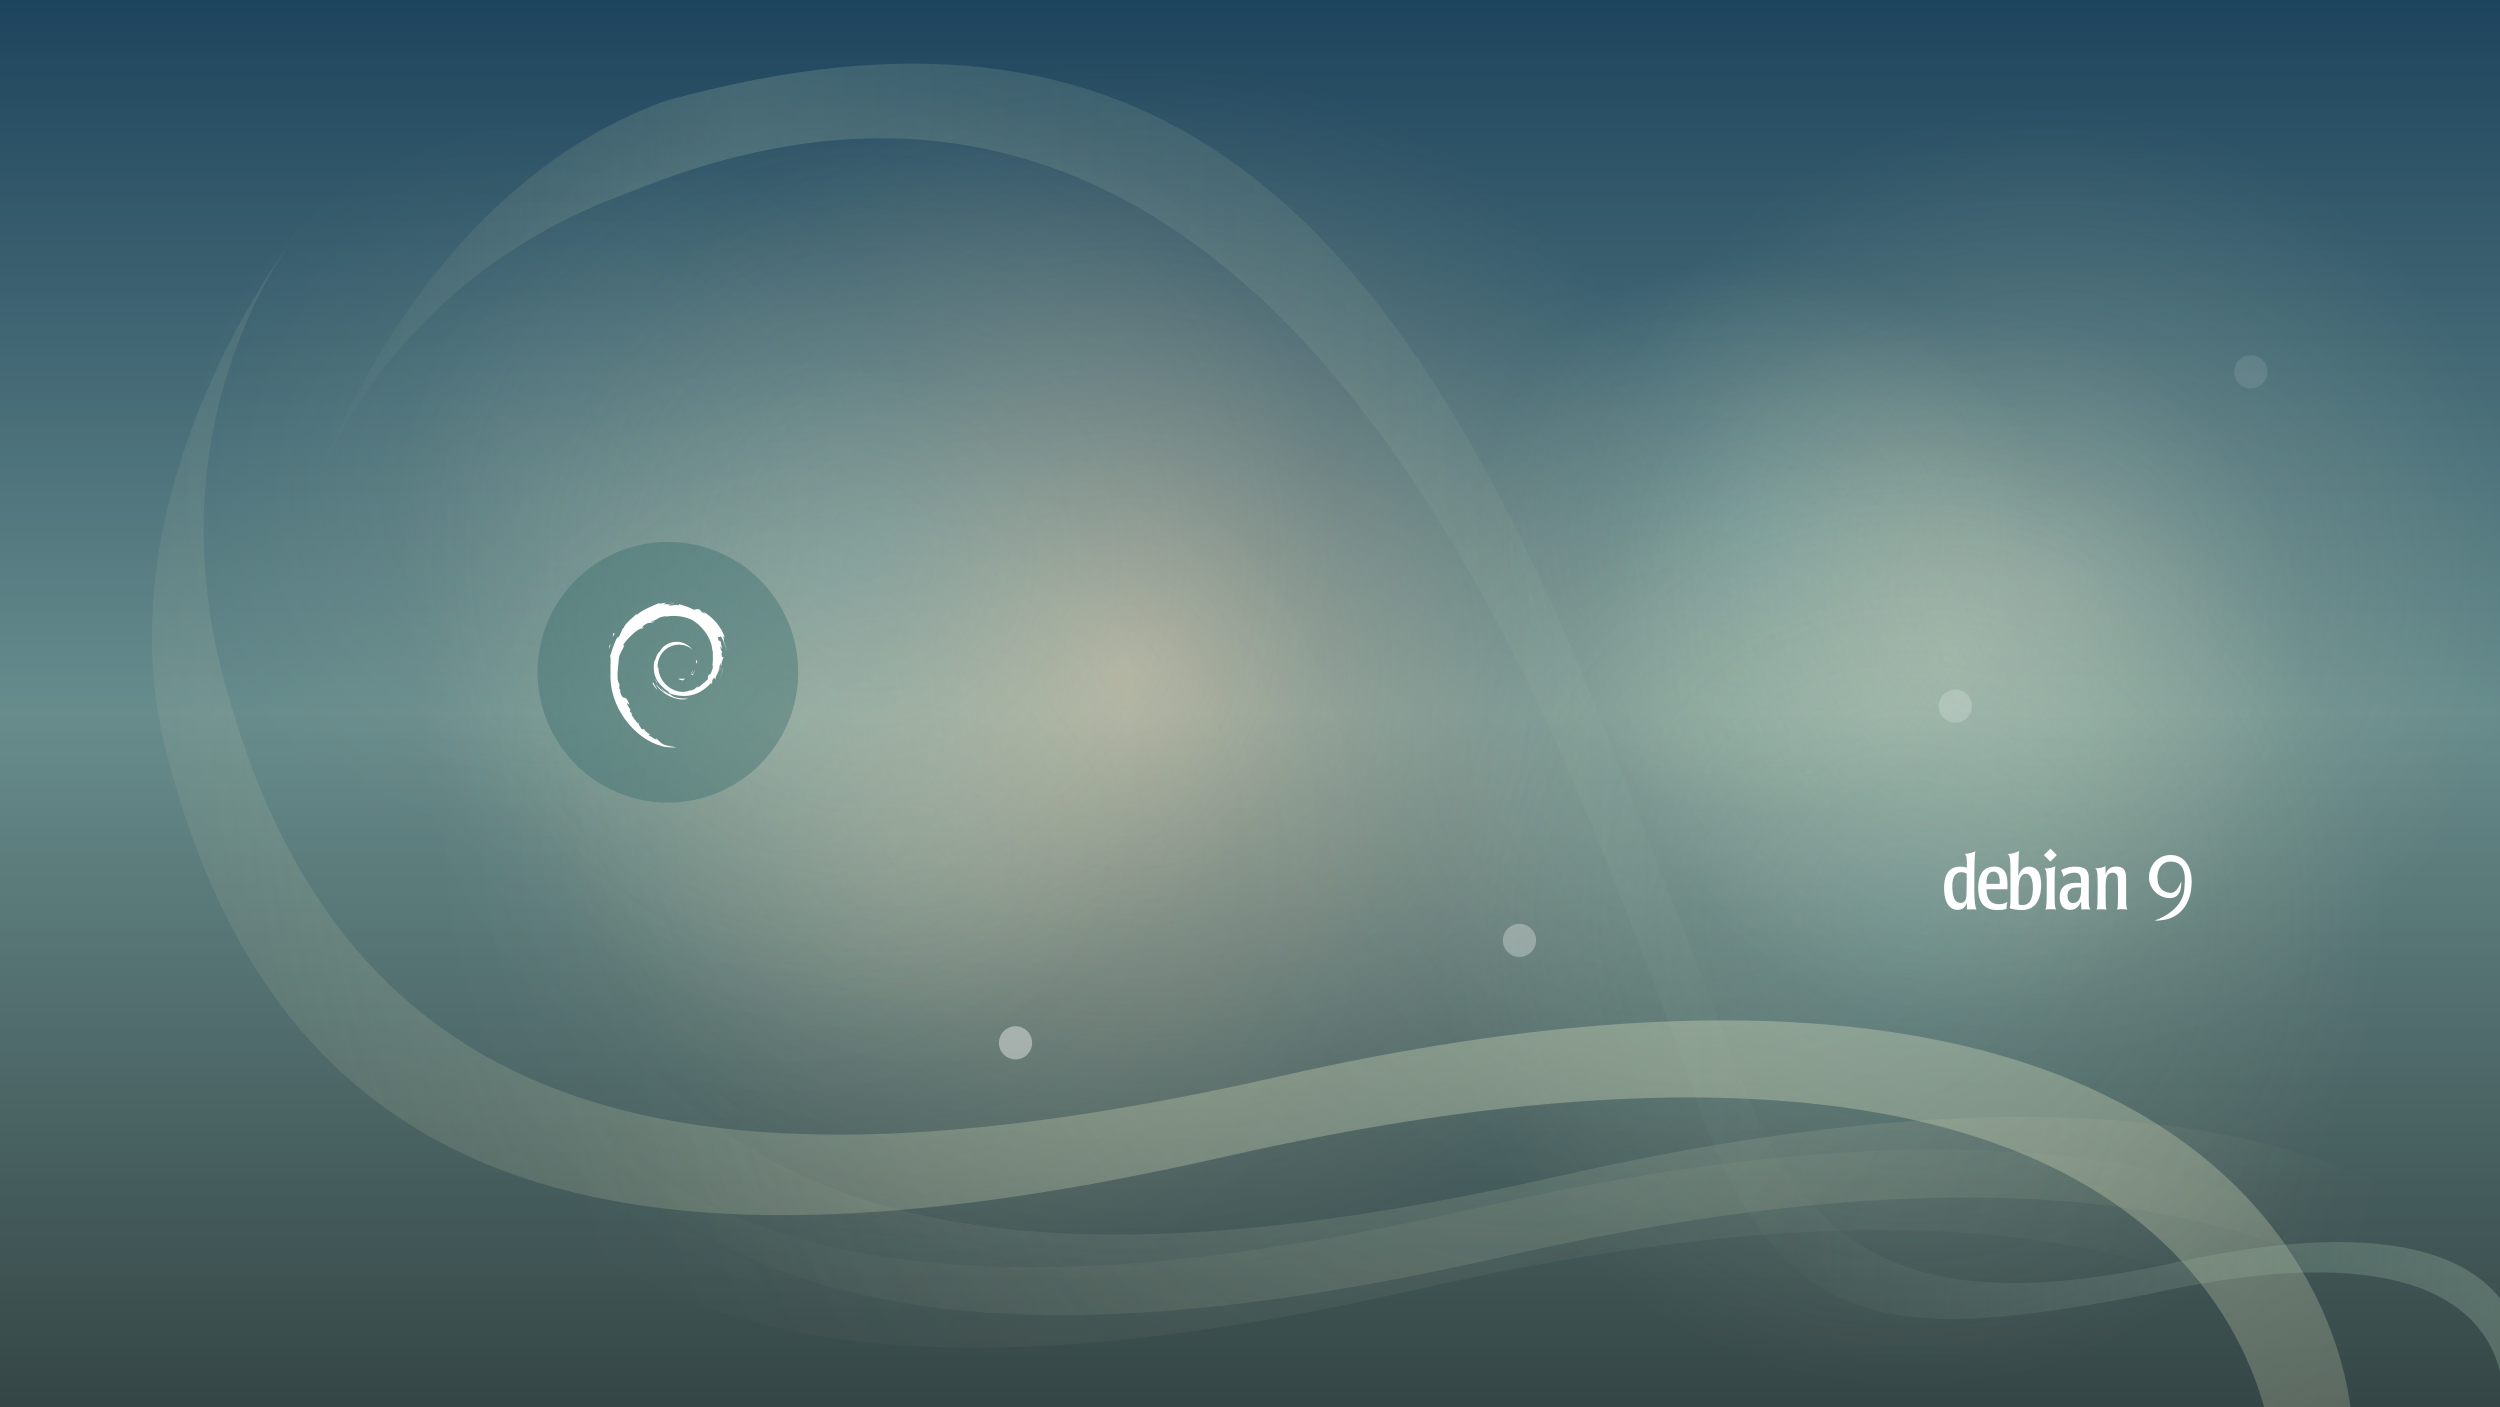
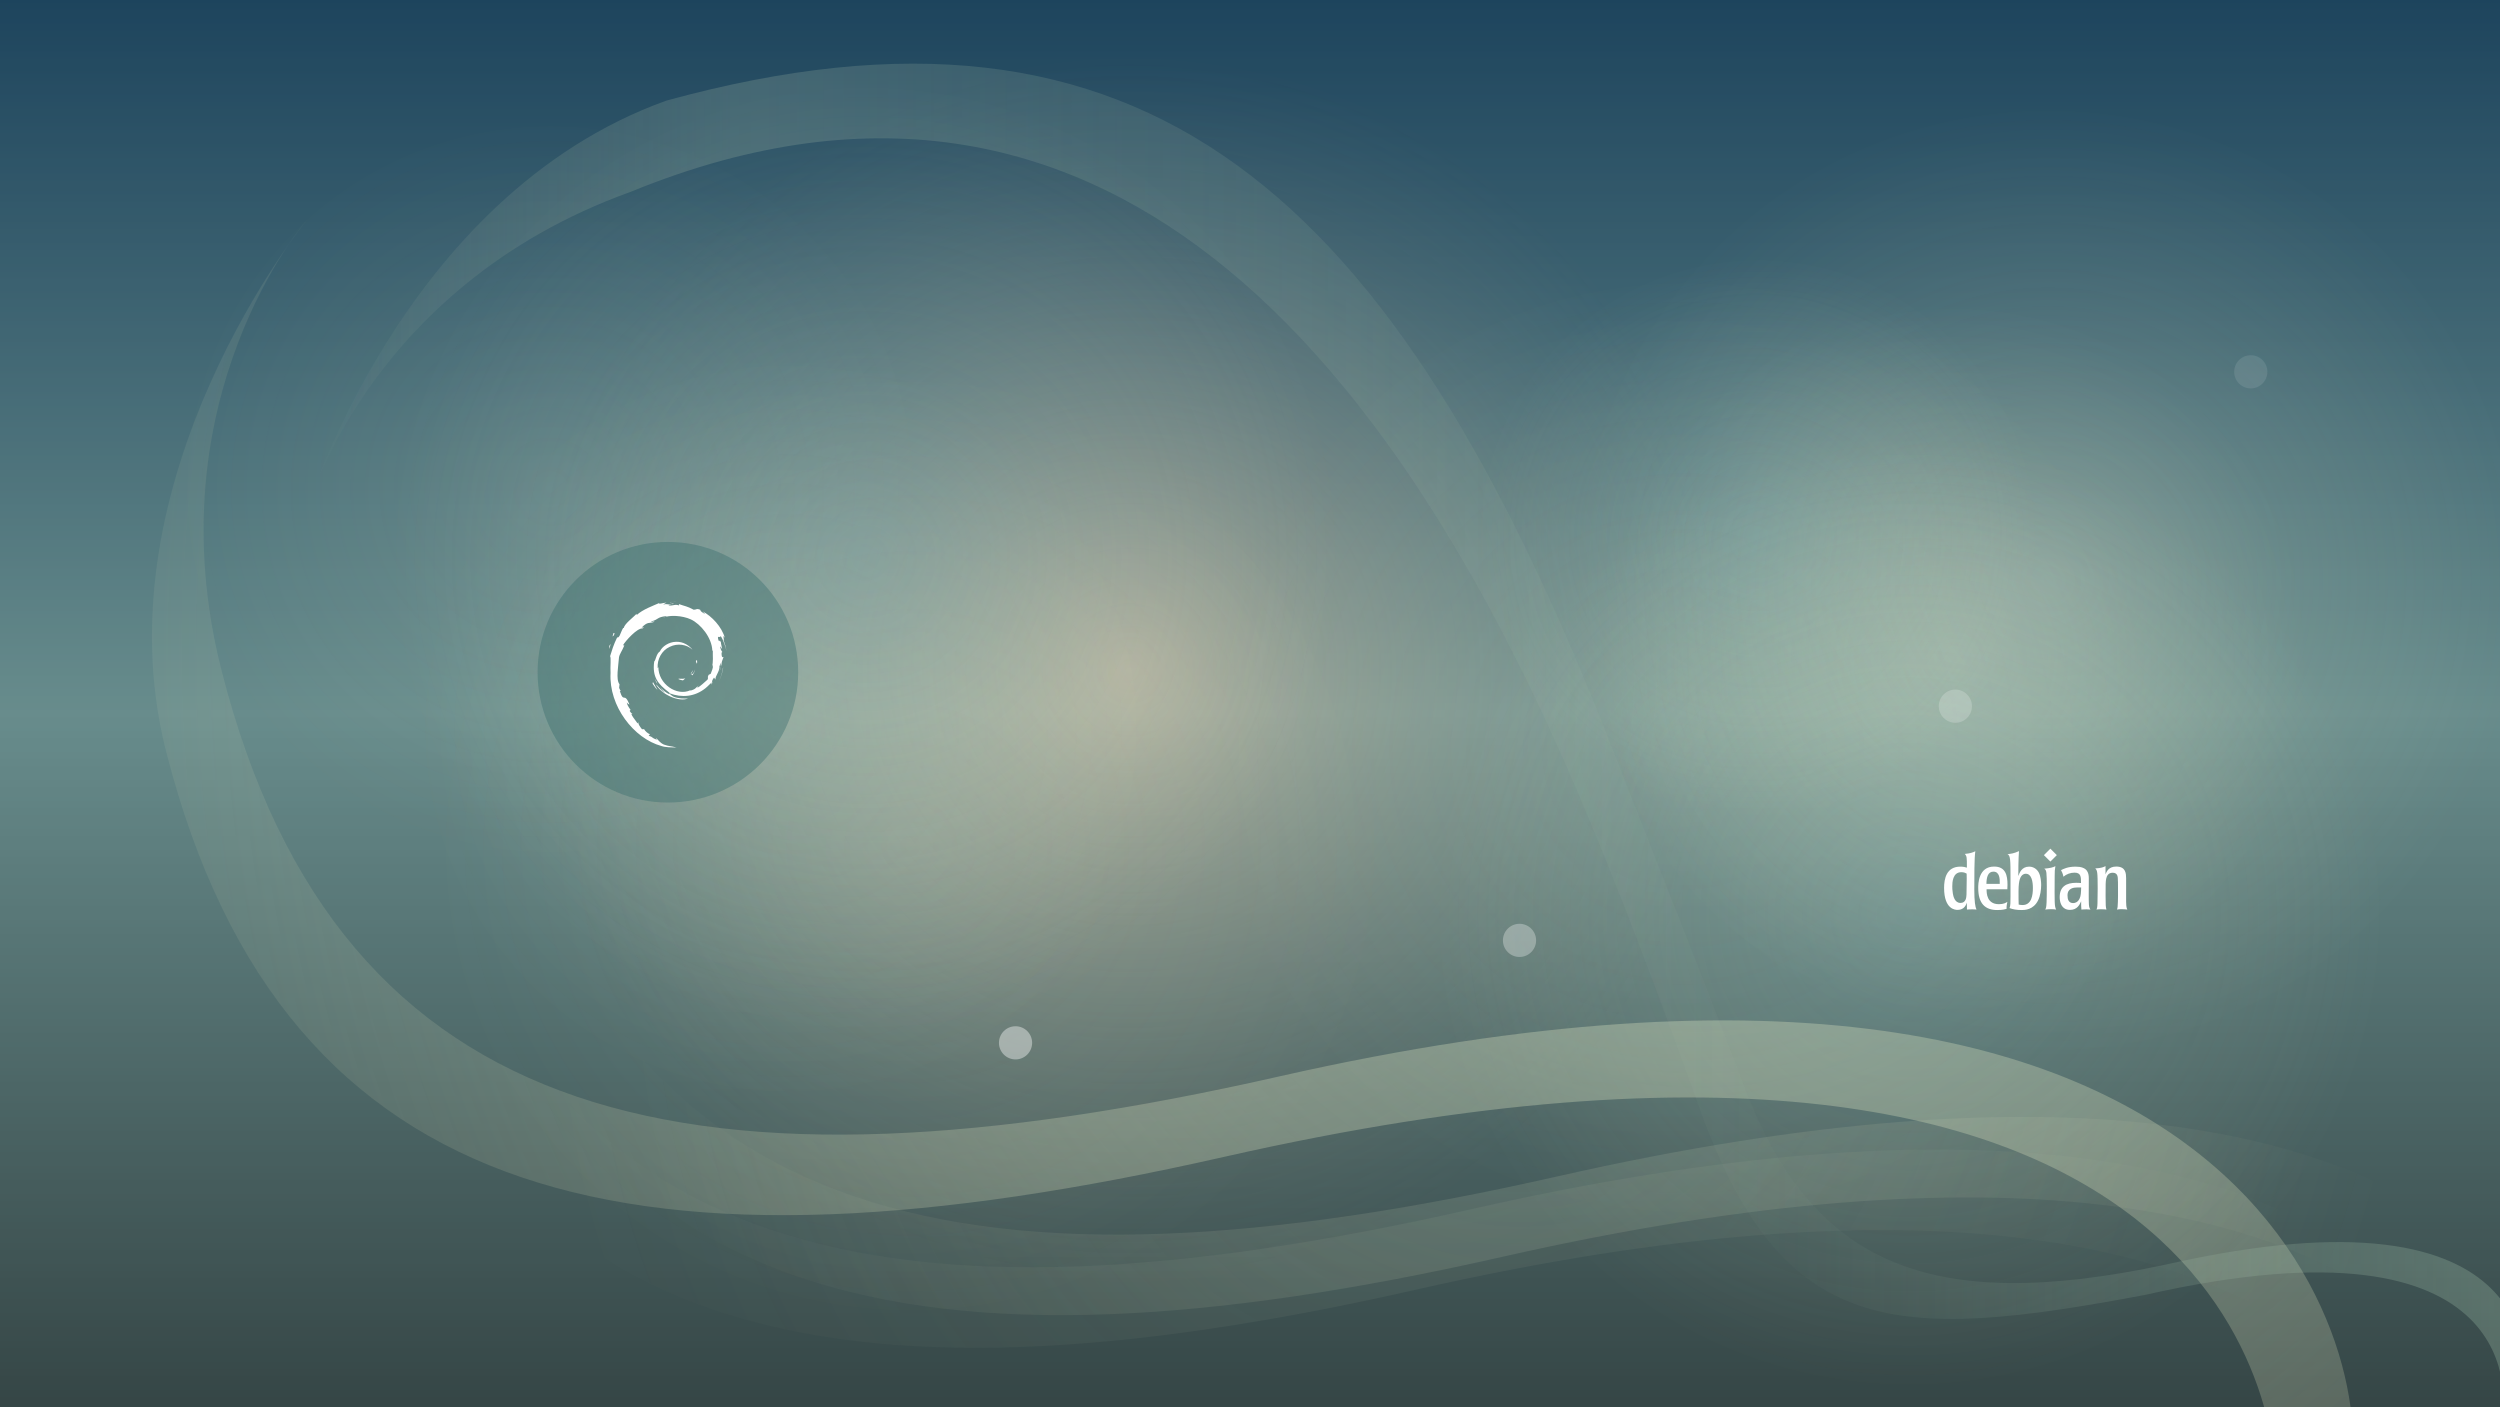
<svg xmlns="http://www.w3.org/2000/svg" version="1.1" id="root" x="0px" y="0px" width="1280" height="720" viewBox="0 0 1280 720" enable-background="new 0 0 1920 1080" xml:space="preserve">
  <defs id="defs188" />
  <g id="background" transform="matrix(0.66667,0,0,0.66667,-9.7791138e-6,6.3175354e-6)">
    <g id="background_1_">
      <linearGradient id="SVGID_1_" gradientUnits="userSpaceOnUse" x1="-1423.411" y1="-3714.993" x2="-1423.412" y2="-2611.604" gradientTransform="translate(2381.039,3709.038)">
        <stop offset="0" style="stop-color:#133356" id="stop6" />
        <stop offset="0.502" style="stop-color:#7C9999" id="stop8" />
        <stop offset="1" style="stop-color:#333333" id="stop10" />
      </linearGradient>
      <rect style="fill:url(#SVGID_1_)" x="-9.36" y="-8.61" width="1933.976" height="1105.453" id="rect12" />
    </g>
    <g id="Layer_4">
      <radialGradient id="SVGID_2_" cx="-1527.168" cy="-2837.252" r="916.006" gradientTransform="matrix(1.0299,0,0,1.0518,2440.248,3498.963)" gradientUnits="userSpaceOnUse">
        <stop offset="0" style="stop-color:#E4C8A5;stop-opacity:0.5" id="stop16" />
        <stop offset="0.143" style="stop-color:#AEAB93;stop-opacity:0.437" id="stop18" />
        <stop offset="0.38" style="stop-color:#587E77;stop-opacity:0.333" id="stop20" />
        <stop offset="0.488" style="stop-color:#366C6C;stop-opacity:0.286" id="stop22" />
      </radialGradient>
      <rect style="fill:url(#SVGID_2_)" x="-9.36" y="-7.921" width="1933.976" height="1104.42" id="rect24" />
    </g>
  </g>
  <g id="glows" transform="matrix(0.66667,0,0,0.66667,-9.7791138e-6,6.3175354e-6)">
    <radialGradient id="SVGID_3_" cx="-880.329" cy="-3202.961" r="271.44" gradientTransform="translate(2381.039,3709.038)" gradientUnits="userSpaceOnUse">
      <stop offset="0" style="stop-color:#FFFCDD" id="stop28" />
      <stop offset="1" style="stop-color:#FEF9C8;stop-opacity:0" id="stop30" />
    </radialGradient>
    <circle style="opacity:0.2;fill:url(#SVGID_3_)" enable-background="new    " cx="1500.71" cy="506.077" r="271.441" id="circle32" />
    <radialGradient id="SVGID_4_" cx="-1031.077" cy="-3296.374" r="214.852" gradientTransform="translate(2381.039,3709.038)" gradientUnits="userSpaceOnUse">
      <stop offset="0" style="stop-color:#99CCCC" id="stop35" />
      <stop offset="1" style="stop-color:#FEF9C8;stop-opacity:0" id="stop37" />
    </radialGradient>
    <circle style="opacity:0.2;fill:url(#SVGID_4_)" enable-background="new    " cx="1349.963" cy="412.664" r="214.853" id="circle39" />
    <radialGradient id="SVGID_5_" cx="-1958.456" cy="-3333.318" r="284.85" gradientTransform="translate(2381.039,3709.038)" gradientUnits="userSpaceOnUse">
      <stop offset="0" style="stop-color:#FFFCDD" id="stop42" />
      <stop offset="1" style="stop-color:#FEF9C8;stop-opacity:0" id="stop44" />
    </radialGradient>
    <circle style="opacity:0.1;fill:url(#SVGID_5_)" enable-background="new    " cx="422.583" cy="375.72" r="284.85" id="circle46" />
    <radialGradient id="SVGID_6_" cx="-1775.687" cy="-3149.533" r="284.85" gradientTransform="translate(2381.039,3709.038)" gradientUnits="userSpaceOnUse">
      <stop offset="0" style="stop-color:#FFFCDD" id="stop49" />
      <stop offset="1" style="stop-color:#FEF9C8;stop-opacity:0" id="stop51" />
    </radialGradient>
    <circle style="opacity:0.1;fill:url(#SVGID_6_)" enable-background="new    " cx="605.352" cy="559.505" r="284.85" id="circle53" />
    <radialGradient id="SVGID_7_" cx="-1682.033" cy="-3059.282" r="364.403" gradientTransform="translate(2381.039,3709.038)" gradientUnits="userSpaceOnUse">
      <stop offset="0" style="stop-color:#FFFCDD" id="stop56" />
      <stop offset="1" style="stop-color:#FEF9C8;stop-opacity:0" id="stop58" />
    </radialGradient>
    <circle style="opacity:0.1;fill:url(#SVGID_7_)" enable-background="new    " cx="699.006" cy="649.756" r="364.403" id="circle60" />
    <radialGradient id="SVGID_8_" cx="-1087.554" cy="-3134.885" r="364.402" gradientTransform="translate(2381.039,3709.038)" gradientUnits="userSpaceOnUse">
      <stop offset="0" style="stop-color:#FFFCDD" id="stop63" />
      <stop offset="1" style="stop-color:#FEF9C8;stop-opacity:0" id="stop65" />
    </radialGradient>
    <path style="opacity:0.1;fill:url(#SVGID_8_)" enable-background="new    " d="m 1293.485,209.751 c 201.253,0 364.401,163.145 364.401,364.402 0,201.259 -163.148,364.401 -364.401,364.401 -201.253,0 -364.402,-163.146 -364.402,-364.399 0,-201.257 163.149,-364.404 364.402,-364.404 z" id="path67" />
    <radialGradient id="SVGID_9_" cx="-1716.201" cy="-3280.709" r="364.402" gradientTransform="translate(2381.039,3709.038)" gradientUnits="userSpaceOnUse">
      <stop offset="0" style="stop-color:#99CCCC" id="stop70" />
      <stop offset="1" style="stop-color:#FEF9C8;stop-opacity:0" id="stop72" />
    </radialGradient>
    <circle style="opacity:0.2;fill:url(#SVGID_9_)" enable-background="new    " cx="664.839" cy="428.329" r="364.402" id="circle74" />
    <radialGradient id="SVGID_10_" cx="-807.9" cy="-3263.21" r="364.403" gradientTransform="translate(2381.039,3709.038)" gradientUnits="userSpaceOnUse">
      <stop offset="0" style="stop-color:#FFFCDD" id="stop77" />
      <stop offset="1" style="stop-color:#FEF9C8;stop-opacity:0" id="stop79" />
    </radialGradient>
    <circle style="opacity:0.2;fill:url(#SVGID_10_)" enable-background="new    " cx="1573.139" cy="445.828" r="364.403" id="circle81" />
    <radialGradient id="SVGID_11_" cx="-914.674" cy="-3006.559" r="364.402" gradientTransform="translate(2381.039,3709.038)" gradientUnits="userSpaceOnUse">
      <stop offset="0" style="stop-color:#99CCCC" id="stop84" />
      <stop offset="1" style="stop-color:#FEF9C8;stop-opacity:0" id="stop86" />
    </radialGradient>
    <circle style="opacity:0.2;fill:url(#SVGID_11_)" enable-background="new    " cx="1466.365" cy="702.48" r="364.402" id="circle88" />
  </g>
  <g id="octopus_1_" transform="matrix(0.66667,0,0,0.66667,-9.7791138e-6,6.3175354e-6)">
    <radialGradient id="SVGID_12_" cx="13584.957" cy="3721.352" r="684.922" gradientTransform="matrix(-1,0,0,-1,14686.324,4480.377)" gradientUnits="userSpaceOnUse">
      <stop offset="0" style="stop-color:#BCCCB3" id="stop92" />
      <stop offset="1" style="stop-color:#FEF9C8;stop-opacity:0" id="stop94" />
    </radialGradient>
    <path style="opacity:0.1;fill:url(#SVGID_12_)" enable-background="new    " d="m 383.459,270.992 c 0,0 -161.611,198.069 -107.826,408.315 90.922,355.392 366.209,412.201 812.128,311.096 785.779,-178.168 812.933,219.711 807.101,256.653 l 42.657,-61.847 C 1943.352,1148.267 1916.192,750.395 1130.42,928.555 684.498,1029.661 409.211,972.856 318.292,617.46 264.508,407.218 383.459,270.992 383.459,270.992" id="path96" />
    <radialGradient id="SVGID_13_" cx="13381.236" cy="3981.431" r="1372.653" gradientTransform="matrix(-1,0,0,-1,14686.324,4480.377)" gradientUnits="userSpaceOnUse">
      <stop offset="0" style="stop-color:#BCCCB3" id="stop99" />
      <stop offset="1" style="stop-color:#FEF9C8;stop-opacity:0" id="stop101" />
    </radialGradient>
    <path style="opacity:0.5;fill:url(#SVGID_13_)" enable-background="new    " d="m 235.482,169.127 c 0,0 -161.611,198.072 -107.828,408.317 90.921,355.39 366.207,412.199 812.131,311.095 785.769,-178.168 812.931,219.709 807.098,256.652 l 55.174,-5.571 C 1829.435,1077.132 1768.213,648.53 982.444,826.692 536.521,927.798 261.235,870.987 170.316,515.596 116.531,305.353 235.482,169.127 235.482,169.127" id="path103" />
    <radialGradient id="SVGID_14_" cx="13519.34" cy="3746.436" r="684.921" gradientTransform="matrix(-1,0,0,-1,14686.324,4480.377)" gradientUnits="userSpaceOnUse">
      <stop offset="0" style="stop-color:#BCCCB3" id="stop106" />
      <stop offset="1" style="stop-color:#FEF9C8;stop-opacity:0" id="stop108" />
    </radialGradient>
    <path style="opacity:0.2;fill:url(#SVGID_14_)" enable-background="new    " d="m 449.079,245.911 c 0,0 -161.611,198.073 -107.828,408.314 90.922,355.394 366.208,412.199 812.128,311.096 785.771,-178.162 812.933,219.709 807.1,256.651 l 42.658,-61.839 C 2008.97,1123.191 1981.81,725.311 1196.038,903.479 750.117,1004.585 474.83,947.774 383.911,592.384 330.127,382.135 449.079,245.911 449.079,245.911" id="path110" />
    <linearGradient id="SVGID_15_" gradientUnits="userSpaceOnUse" x1="12747.42" y1="3910.324" x2="14452.203" y2="3910.324" gradientTransform="matrix(-1,0,0,-1,14686.324,4480.377)">
      <stop offset="0" style="stop-color:#ABCCB3;stop-opacity:0.7" id="stop113" />
      <stop offset="0.33" style="stop-color:#B4CFB5;stop-opacity:0.05" id="stop115" />
      <stop offset="0.803" style="stop-color:#C1D4B7;stop-opacity:0.5" id="stop117" />
      <stop offset="1" style="stop-color:#FEF9C8;stop-opacity:0" id="stop119" />
    </linearGradient>
    <path style="opacity:0.4;fill:url(#SVGID_15_)" enable-background="new    " d="m 234.122,395.557 c 0,0 46.072,-174.883 250.301,-248.261 380.134,-155.523 599.966,158.606 731.945,472.082 11.666,27.705 40.83,97.698 88.949,231.851 63.561,177.193 150.193,179.351 342.267,143.215 296.29,-67.183 276.379,82.848 274.173,96.779 l 16.085,-23.315 c 2.208,-13.928 22.115,-163.959 -274.173,-96.784 -183.259,39.2 -272.41,-1.188 -323.818,-135.941 C 1288.439,700.437 1285.274,695.391 1236.78,571.259 1070.404,145.353 879.534,-23.687 511.697,77.291 307.473,150.671 234.122,395.557 234.122,395.557" id="path121" />
  </g>
  <g id="rounds" transform="matrix(0.66667,0,0,0.66667,-9.7791138e-6,6.3175354e-6)">
    <path style="fill:none;stroke:#ffffff;stroke-width:2;stroke-miterlimit:10" stroke-miterlimit="10" d="M 1234.628,684.753" id="path124" />
    <circle style="opacity:0.3;fill:#ffffff" enable-background="new    " cx="1166.981" cy="722.208" r="12.742" id="circle126" />
    <circle style="opacity:0.2;fill:#ffffff" enable-background="new    " cx="1501.709" cy="542.349" r="12.744" id="circle128" />
    <circle style="opacity:0.1;fill:#ffffff" enable-background="new    " cx="1728.585" cy="285.548" r="12.742" id="circle130" />
    <circle style="opacity:0.4;fill:#ffffff" enable-background="new    " cx="779.931" cy="800.892" r="12.743" id="circle132" />
  </g>
  <g id="logoGroup_1_" transform="matrix(0.466669,0,0,0.466669,102.5887,103.2565)">
    <circle enable-background="new    " cx="512.941" cy="516.28" r="142.965" id="circle135" style="opacity:0.4;fill:#366c6c" />
    <g id="logo_1_" enable-background="new    ">
      <path d="m 525.504,523.351 c -2.653,0.029 0.502,1.357 3.967,1.893 0.96,-0.75 1.823,-1.502 2.596,-2.239 -2.153,0.533 -4.348,0.547 -6.563,0.346" id="path138" style="fill:#ffffff" />
      <path d="m 539.746,519.8 c 1.59,-2.186 2.735,-4.57 3.139,-7.038 -0.357,1.762 -1.309,3.273 -2.207,4.881 -4.962,3.133 -0.467,-1.847 -0.013,-3.747 -5.321,6.715 -0.726,4.026 -0.919,5.904" id="path140" style="fill:#ffffff" />
      <path d="m 545.007,506.114 c 0.323,-4.777 -0.938,-3.261 -1.356,-1.445 0.486,0.261 0.879,3.372 1.356,1.445" id="path142" style="fill:#ffffff" />
      <path d="m 515.438,440.791 c 1.418,0.261 3.062,0.45 2.825,0.791 1.553,-0.348 1.906,-0.654 -2.825,-0.791" id="path144" style="fill:#ffffff" />
      <path d="m 518.265,441.578 -0.992,0.215 0.93,-0.094 0.062,-0.121" id="path146" style="fill:#ffffff" />
      <path d="m 562.436,507.93 c 0.15,4.286 -1.255,6.376 -2.532,10.063 l -2.288,1.147 c -1.885,3.65 0.182,2.327 -1.156,5.212 -2.937,2.612 -8.891,8.155 -10.794,8.659 -1.398,-0.032 0.95,-1.646 1.245,-2.277 -3.919,2.693 -3.139,4.036 -9.15,5.683 l -0.178,-0.392 c -14.795,6.962 -35.342,-6.825 -35.078,-25.651 -0.155,1.194 -0.448,0.896 -0.777,1.375 -0.763,-9.683 4.476,-19.405 13.306,-23.385 8.649,-4.274 18.775,-2.532 24.944,3.25 -3.395,-4.451 -10.159,-9.176 -18.167,-8.73 -7.849,0.139 -15.208,5.125 -17.648,10.538 -4.028,2.532 -4.49,9.761 -6.241,11.082 -2.368,17.334 4.436,24.82 15.934,33.635 1.803,1.229 0.507,1.401 0.75,2.33 -3.829,-1.785 -7.312,-4.487 -10.188,-7.793 1.526,2.23 3.18,4.395 5.303,6.096 -3.604,-1.215 -8.415,-8.729 -9.819,-9.03 6.209,11.12 25.175,19.503 35.125,15.333 -4.602,0.173 -10.442,0.096 -15.616,-1.816 -2.167,-1.114 -5.124,-3.423 -4.597,-3.859 13.563,5.064 27.564,3.829 39.306,-5.572 2.988,-2.327 6.251,-6.279 7.191,-6.333 -1.418,2.128 0.243,1.025 -0.848,2.903 2.972,-4.8 -1.293,-1.954 3.07,-8.283 l 1.605,2.219 c -0.603,-3.99 4.957,-8.819 4.388,-15.119 1.277,-1.924 1.418,2.078 0.062,6.502 1.876,-4.917 0.5,-5.693 0.977,-9.762 0.514,1.362 1.201,2.815 1.56,4.253 -1.224,-4.755 1.244,-8 1.862,-10.755 -0.607,-0.266 -1.884,2.092 -2.178,-3.508 0.043,-2.439 0.68,-1.277 0.923,-1.881 -0.475,-0.275 -1.73,-2.145 -2.492,-5.731 0.548,-0.838 1.479,2.181 2.229,2.302 -0.48,-2.848 -1.315,-5.017 -1.354,-7.204 -2.205,-4.598 -0.783,0.619 -2.566,-1.966 -2.34,-7.311 1.941,-1.692 2.24,-5.012 3.544,5.144 5.569,13.112 6.501,16.421 -0.708,-4.027 -1.843,-7.92 -3.257,-11.703 1.073,0.465 -1.744,-8.285 1.397,-2.492 -3.343,-12.336 -14.35,-23.867 -24.461,-29.268 1.236,1.13 2.803,2.551 2.249,2.774 -5.044,-2.99 -4.153,-3.227 -4.88,-4.494 -4.101,-1.672 -4.36,0.139 -7.068,0.008 -7.725,-4.103 -9.215,-3.667 -16.324,-6.23 l 0.321,1.519 c -5.12,-1.711 -5.964,0.635 -11.492,0.006 -0.335,-0.263 1.774,-0.952 3.509,-1.203 -4.95,0.654 -4.719,-0.976 -9.555,0.182 1.191,-0.831 2.45,-1.397 3.727,-2.103 -4.031,0.251 -9.634,2.346 -7.908,0.426 -6.583,2.938 -18.267,7.068 -24.828,13.216 l -0.206,-1.376 c -3.014,3.61 -13.104,10.771 -13.915,15.454 l -0.796,0.182 c -1.559,2.654 -2.572,5.652 -3.821,8.367 -2.045,3.486 -2.999,1.342 -2.705,1.883 -4.024,8.163 -6.018,15.009 -7.751,20.639 1.235,1.84 0.03,11.068 0.496,18.451 -2.014,36.477 25.605,71.918 55.802,80.09 4.424,1.594 10.998,1.529 16.604,1.681 -6.607,-1.884 -7.459,-0.993 -13.894,-3.247 -4.639,-2.186 -5.657,-4.681 -8.946,-7.534 l 1.301,2.294 c -6.445,-2.284 -3.748,-2.819 -8.995,-4.481 l 1.395,-1.806 c -2.086,-0.159 -5.529,-3.519 -6.474,-5.389 l -2.289,0.099 c -2.743,-3.384 -4.211,-5.831 -4.103,-7.724 l -0.749,1.315 c -0.83,-1.438 -10.106,-12.704 -5.289,-10.086 -0.896,-0.816 -2.087,-1.32 -3.379,-3.665 l 0.988,-1.115 c -2.321,-2.977 -4.272,-6.792 -4.112,-8.076 1.236,1.671 2.088,1.978 2.938,2.265 -5.854,-14.5 -6.178,-0.791 -10.596,-14.761 l 0.938,-0.072 c -0.709,-1.087 -1.154,-2.254 -1.727,-3.412 l 0.412,-4.063 c -4.203,-4.859 -1.175,-20.679 -0.567,-29.352 0.421,-3.531 3.504,-7.285 5.853,-13.183 l -1.433,-0.25 c 2.734,-4.767 15.633,-19.181 21.61,-18.447 2.896,-3.625 -0.578,-0.018 -1.146,-0.924 6.359,-6.583 8.361,-4.639 12.646,-5.831 4.633,-2.738 -3.969,1.073 -1.772,-1.038 8,-2.046 5.661,-4.638 16.102,-5.685 1.1,0.628 -2.552,0.961 -3.463,1.772 6.663,-3.26 21.084,-2.521 30.447,1.804 10.871,5.083 23.074,20.097 23.558,34.223 l 0.547,0.141 c -0.273,5.614 0.869,12.111 -1.114,18.081 l 1.321,-2.806" id="path148" style="fill:#ffffff" />
      <path d="m 496.537,526.989 -0.374,1.86 c 1.743,2.37 3.129,4.939 5.355,6.784 -1.603,-3.119 -2.79,-4.41 -4.981,-8.644" id="path150" style="fill:#ffffff" />
      <path d="m 500.655,526.832 c -0.915,-1.025 -1.473,-2.248 -2.086,-3.468 0.588,2.157 1.787,3.992 2.9,5.889 l -0.814,-2.421" id="path152" style="fill:#ffffff" />
      <path d="m 573.625,510.97 -0.385,0.979 c -0.708,5.08 -2.256,10.104 -4.629,14.758 2.614,-4.913 4.298,-10.287 5.014,-15.737" id="path154" style="fill:#ffffff" />
      <path d="m 515.965,439.515 c 1.803,-0.66 4.409,-0.358 6.317,-0.791 -2.486,0.213 -4.957,0.338 -7.392,0.639 l 1.075,0.152" id="path156" style="fill:#ffffff" />
      <path d="m 452.966,473.019 c 0.414,3.827 -2.88,5.311 0.724,2.78 1.939,-4.353 -0.747,-1.197 -0.724,-2.78" id="path158" style="fill:#ffffff" />
      <path d="m 448.724,490.734 c 0.831,-2.551 0.99,-4.08 1.308,-5.561 -2.305,2.938 -1.067,3.562 -1.308,5.561" id="path160" style="fill:#ffffff" />
    </g>
  </g>
-   <g id="debian_1_" transform="matrix(0.3733352,0,0,0.3733352,465.8507,199.2959)">
-     <g id="g163">
-       <path d="m 1449.401,671.188 c -0.101,0.11 -0.101,17.342 -0.319,21.84 -0.21,3.636 -0.536,11.449 -8.242,11.449 -7.924,0 -9.851,-9.099 -10.49,-13.06 -0.751,-4.387 -0.751,-8.032 -0.751,-9.631 0,-5.138 0.321,-19.485 12.417,-19.485 3.643,0 5.676,1.073 7.281,1.924 l 0.104,6.963 z m -31.041,12.636 c 0,30.186 16.057,30.186 18.41,30.186 6.637,0 10.921,-3.643 12.74,-9.955 l 0.216,9.523 c 2.032,-0.103 4.071,-0.318 7.389,-0.318 1.178,0 2.134,0 2.998,0.106 0.857,0 1.712,0.105 2.677,0.212 -1.715,-3.421 -2.998,-11.125 -2.998,-27.832 0,-16.267 0,-43.778 1.394,-52.131 -3.853,1.823 -7.176,3.002 -14.455,3.642 2.895,3.104 2.895,4.711 2.895,18.834 -2.031,-0.638 -4.604,-1.39 -8.991,-1.39 -19.17,0.004 -22.275,16.7 -22.275,29.123" id="path165" style="fill:#ffffff" />
-       <path d="m 1476.411,678.358 c 0.106,-8.883 1.932,-16.803 9.529,-16.803 8.353,0 8.988,9.2 8.776,16.803 l -18.305,0 z m 28.902,1.075 c 0,-12.524 -2.457,-24.836 -18.297,-24.836 -21.839,0 -21.839,24.198 -21.839,29.33 0,21.733 9.74,30.294 26.115,30.294 7.276,0 10.811,-1.065 12.74,-1.606 -0.103,-3.853 0.426,-6.313 1.072,-9.629 -2.248,1.394 -5.139,3.213 -11.564,3.213 -16.699,0 -16.914,-15.208 -16.914,-20.448 l 28.479,0 0.208,-6.318" id="path167" style="fill:#ffffff" />
-       <path d="m 1540.139,684.035 c 0,9.954 -1.818,23.334 -14.235,23.334 -1.719,0 -3.854,-0.322 -5.247,-0.644 -0.216,-3.853 -0.216,-10.488 -0.216,-18.195 0,-9.206 0.959,-14.016 1.715,-16.379 2.248,-7.598 7.277,-7.702 8.242,-7.702 8.136,0 9.741,11.238 9.741,19.586 z m -30.721,11.668 c 0,7.922 0,12.416 -1.285,15.842 4.389,1.715 9.848,2.676 16.381,2.676 4.172,0 16.271,0 22.799,-13.379 3.105,-6.207 4.175,-14.561 4.175,-20.875 0,-3.858 -0.427,-12.311 -3.534,-17.665 -2.995,-5.027 -7.814,-7.597 -12.949,-7.597 -10.274,0 -13.269,8.563 -14.874,12.951 0,-5.455 0.103,-24.511 0.956,-34.252 -6.955,3.213 -11.242,3.741 -15.841,4.172 4.178,1.713 4.178,8.782 4.178,31.795 l 0,26.332" id="path169" style="fill:#ffffff" />
-       <path d="m 1572.065,713.578 c -2.143,-0.318 -3.645,-0.535 -6.746,-0.535 -3.423,0 -5.779,0.217 -8.243,0.535 1.073,-2.033 1.499,-2.998 1.82,-9.949 0.427,-9.53 0.535,-35.012 -0.213,-40.364 -0.538,-4.069 -1.498,-4.711 -2.996,-5.776 8.776,-0.859 11.234,-1.498 15.305,-3.425 -0.853,4.707 -0.967,7.071 -0.967,14.238 -0.212,36.929 -0.319,40.886 2.04,45.276" id="path171" style="fill:#ffffff" />
-       <path d="m 1606.345,683.281 c -0.218,6.747 -0.323,11.458 -2.145,15.206 -2.251,4.818 -5.996,6.209 -8.776,6.209 -6.43,0 -7.818,-5.348 -7.818,-10.594 0,-10.062 8.997,-10.815 13.057,-10.815 l 5.686,0 0,-0.006 0,0 z m -29.443,13.17 c 0,6.745 2.035,13.483 8.032,16.379 2.675,1.18 5.351,1.18 6.209,1.18 9.849,0 13.164,-7.284 15.201,-11.778 -0.105,4.711 0,7.599 0.318,11.347 1.928,-0.103 3.854,-0.318 7.07,-0.318 1.82,0 3.528,0.216 5.348,0.318 -1.179,-1.816 -1.819,-2.892 -2.143,-7.063 -0.213,-4.066 -0.213,-8.136 -0.213,-13.808 l 0.104,-21.838 c 0,-8.142 -2.141,-16.168 -18.201,-16.168 -10.592,0 -16.803,3.213 -19.909,4.819 1.286,2.354 2.362,4.386 3.32,8.992 4.183,-3.642 9.637,-5.569 15.199,-5.569 8.891,0 8.891,5.895 8.891,14.239 -2.033,-0.104 -3.746,-0.317 -6.64,-0.317 -13.593,-10e-4 -22.586,5.238 -22.586,19.585" id="path173" style="fill:#ffffff" />
-       <path d="m 1668,702.981 c 0.105,3.64 0.105,7.494 1.602,10.599 -2.359,-0.218 -3.747,-0.537 -8.137,-0.537 -2.569,0 -3.956,0.221 -5.995,0.537 0.427,-1.394 0.645,-1.923 0.862,-3.746 0.318,-2.459 0.538,-10.707 0.538,-13.599 l 0,-11.56 c 0,-5.032 0,-12.314 -0.33,-14.879 -0.215,-1.815 -0.743,-6.745 -6.958,-6.745 -6.102,0 -8.132,4.495 -8.885,8.135 -0.853,3.744 -0.853,7.815 -0.853,23.657 0.101,13.703 0.101,14.982 1.174,18.732 -1.819,-0.212 -4.069,-0.423 -7.273,-0.423 -2.572,0 -4.287,0.101 -6.421,0.423 0.75,-1.714 1.179,-2.57 1.391,-8.562 0.219,-5.894 0.646,-34.795 -0.324,-41.642 -0.532,-4.178 -1.606,-5.138 -2.779,-6.211 8.674,-0.429 11.452,-1.819 14.131,-3.213 l 0,11.344 c 1.283,-3.319 3.959,-10.708 14.664,-10.708 13.385,0 13.487,9.741 13.596,16.165 l 0,32.233" id="path175" style="fill:#ffffff" />
-       <path d="m 1572.969,638.913 -8.868,8.861 -8.86,-8.861 8.86,-8.861 8.868,8.861" id="path177" style="fill:#ffffff" />
-     </g>
-     <g id="_x39_">
-       <g id="g180">
-         <g id="g182">
-           <path d="m 1728.581,697.889 c -15.674,0.464 -29.287,-13.274 -29.287,-28.164 0,-16.489 11.934,-30.97 29.765,-30.97 17.822,0 28.82,14.482 28.82,36.736 0,19.18 -6.425,32.587 -15.014,40.907 -6.701,6.565 -15.957,10.587 -25.339,11.664 -4.286,0.668 -8.038,0.803 -10.856,0.668 0,0 40.037,-12.034 41.296,-44.969 0.276,-7.367 5.366,-36.693 -19.842,-36.023 -10.049,0.264 -17.164,8.849 -17.164,21.183 0,10.854 3.337,18.55 14.339,21.244 7.688,1.885 12.513,-1.094 18.209,-15.016 -0.01,0 2.516,22.229 -14.927,22.74 z" id="path184" style="fill:#ffffff" />
-         </g>
-       </g>
-     </g>
+   <g id="g163" transform="matrix(0.3733352,0,0,0.3733352,465.8507,199.2959)">
+     <path style="fill:#ffffff" id="path165" d="m 1449.401,671.188 c -0.101,0.11 -0.101,17.342 -0.319,21.84 -0.21,3.636 -0.536,11.449 -8.242,11.449 -7.924,0 -9.851,-9.099 -10.49,-13.06 -0.751,-4.387 -0.751,-8.032 -0.751,-9.631 0,-5.138 0.321,-19.485 12.417,-19.485 3.643,0 5.676,1.073 7.281,1.924 z m -31.041,12.636 c 0,30.186 16.057,30.186 18.41,30.186 6.637,0 10.921,-3.643 12.74,-9.955 l 0.216,9.523 c 2.032,-0.103 4.071,-0.318 7.389,-0.318 1.178,0 2.134,0 2.998,0.106 0.857,0 1.712,0.105 2.677,0.212 -1.715,-3.421 -2.998,-11.125 -2.998,-27.832 0,-16.267 0,-43.778 1.394,-52.131 -3.853,1.823 -7.176,3.002 -14.455,3.642 2.895,3.104 2.895,4.711 2.895,18.834 -2.031,-0.638 -4.604,-1.39 -8.991,-1.39 -19.17,0.004 -22.275,16.7 -22.275,29.123" />
+     <path style="fill:#ffffff" id="path167" d="m 1476.411,678.358 c 0.106,-8.883 1.932,-16.803 9.529,-16.803 8.353,0 8.988,9.2 8.776,16.803 z m 28.902,1.075 c 0,-12.524 -2.457,-24.836 -18.297,-24.836 -21.839,0 -21.839,24.198 -21.839,29.33 0,21.733 9.74,30.294 26.115,30.294 7.276,0 10.811,-1.065 12.74,-1.606 -0.103,-3.853 0.426,-6.313 1.072,-9.629 -2.248,1.394 -5.139,3.213 -11.564,3.213 -16.699,0 -16.914,-15.208 -16.914,-20.448 h 28.479 l 0.208,-6.318" />
+     <path style="fill:#ffffff" id="path169" d="m 1540.139,684.035 c 0,9.954 -1.818,23.334 -14.235,23.334 -1.719,0 -3.854,-0.322 -5.247,-0.644 -0.216,-3.853 -0.216,-10.488 -0.216,-18.195 0,-9.206 0.959,-14.016 1.715,-16.379 2.248,-7.598 7.277,-7.702 8.242,-7.702 8.136,0 9.741,11.238 9.741,19.586 z m -30.721,11.668 c 0,7.922 0,12.416 -1.285,15.842 4.389,1.715 9.848,2.676 16.381,2.676 4.172,0 16.271,0 22.799,-13.379 3.105,-6.207 4.175,-14.561 4.175,-20.875 0,-3.858 -0.427,-12.311 -3.534,-17.665 -2.995,-5.027 -7.814,-7.597 -12.949,-7.597 -10.274,0 -13.269,8.563 -14.874,12.951 0,-5.455 0.103,-24.511 0.956,-34.252 -6.955,3.213 -11.242,3.741 -15.841,4.172 4.178,1.713 4.178,8.782 4.178,31.795 v 26.332" />
+     <path style="fill:#ffffff" id="path171" d="m 1572.065,713.578 c -2.143,-0.318 -3.645,-0.535 -6.746,-0.535 -3.423,0 -5.779,0.217 -8.243,0.535 1.073,-2.033 1.499,-2.998 1.82,-9.949 0.427,-9.53 0.535,-35.012 -0.213,-40.364 -0.538,-4.069 -1.498,-4.711 -2.996,-5.776 8.776,-0.859 11.234,-1.498 15.305,-3.425 -0.853,4.707 -0.967,7.071 -0.967,14.238 -0.212,36.929 -0.319,40.886 2.04,45.276" />
+     <path style="fill:#ffffff" id="path173" d="m 1606.345,683.281 c -0.218,6.747 -0.323,11.458 -2.145,15.206 -2.251,4.818 -5.996,6.209 -8.776,6.209 -6.43,0 -7.818,-5.348 -7.818,-10.594 0,-10.062 8.997,-10.815 13.057,-10.815 h 5.686 v -0.006 0 z m -29.443,13.17 c 0,6.745 2.035,13.483 8.032,16.379 2.675,1.18 5.351,1.18 6.209,1.18 9.849,0 13.164,-7.284 15.201,-11.778 -0.105,4.711 0,7.599 0.318,11.347 1.928,-0.103 3.854,-0.318 7.07,-0.318 1.82,0 3.528,0.216 5.348,0.318 -1.179,-1.816 -1.819,-2.892 -2.143,-7.063 -0.213,-4.066 -0.213,-8.136 -0.213,-13.808 l 0.104,-21.838 c 0,-8.142 -2.141,-16.168 -18.201,-16.168 -10.592,0 -16.803,3.213 -19.909,4.819 1.286,2.354 2.362,4.386 3.32,8.992 4.183,-3.642 9.637,-5.569 15.199,-5.569 8.891,0 8.891,5.895 8.891,14.239 -2.033,-0.104 -3.746,-0.317 -6.64,-0.317 -13.593,-10e-4 -22.586,5.238 -22.586,19.585" />
+     <path style="fill:#ffffff" id="path175" d="m 1668,702.981 c 0.105,3.64 0.105,7.494 1.602,10.599 -2.359,-0.218 -3.747,-0.537 -8.137,-0.537 -2.569,0 -3.956,0.221 -5.995,0.537 0.427,-1.394 0.645,-1.923 0.862,-3.746 0.318,-2.459 0.538,-10.707 0.538,-13.599 v -11.56 c 0,-5.032 0,-12.314 -0.33,-14.879 -0.215,-1.815 -0.743,-6.745 -6.958,-6.745 -6.102,0 -8.132,4.495 -8.885,8.135 -0.853,3.744 -0.853,7.815 -0.853,23.657 0.101,13.703 0.101,14.982 1.174,18.732 -1.819,-0.212 -4.069,-0.423 -7.273,-0.423 -2.572,0 -4.287,0.101 -6.421,0.423 0.75,-1.714 1.179,-2.57 1.391,-8.562 0.219,-5.894 0.646,-34.795 -0.324,-41.642 -0.532,-4.178 -1.606,-5.138 -2.779,-6.211 8.674,-0.429 11.452,-1.819 14.131,-3.213 v 11.344 c 1.283,-3.319 3.959,-10.708 14.664,-10.708 13.385,0 13.487,9.741 13.596,16.165 v 32.233" />
+     <path style="fill:#ffffff" id="path177" d="m 1572.969,638.913 -8.868,8.861 -8.86,-8.861 8.86,-8.861 8.868,8.861" />
  </g>
</svg>
